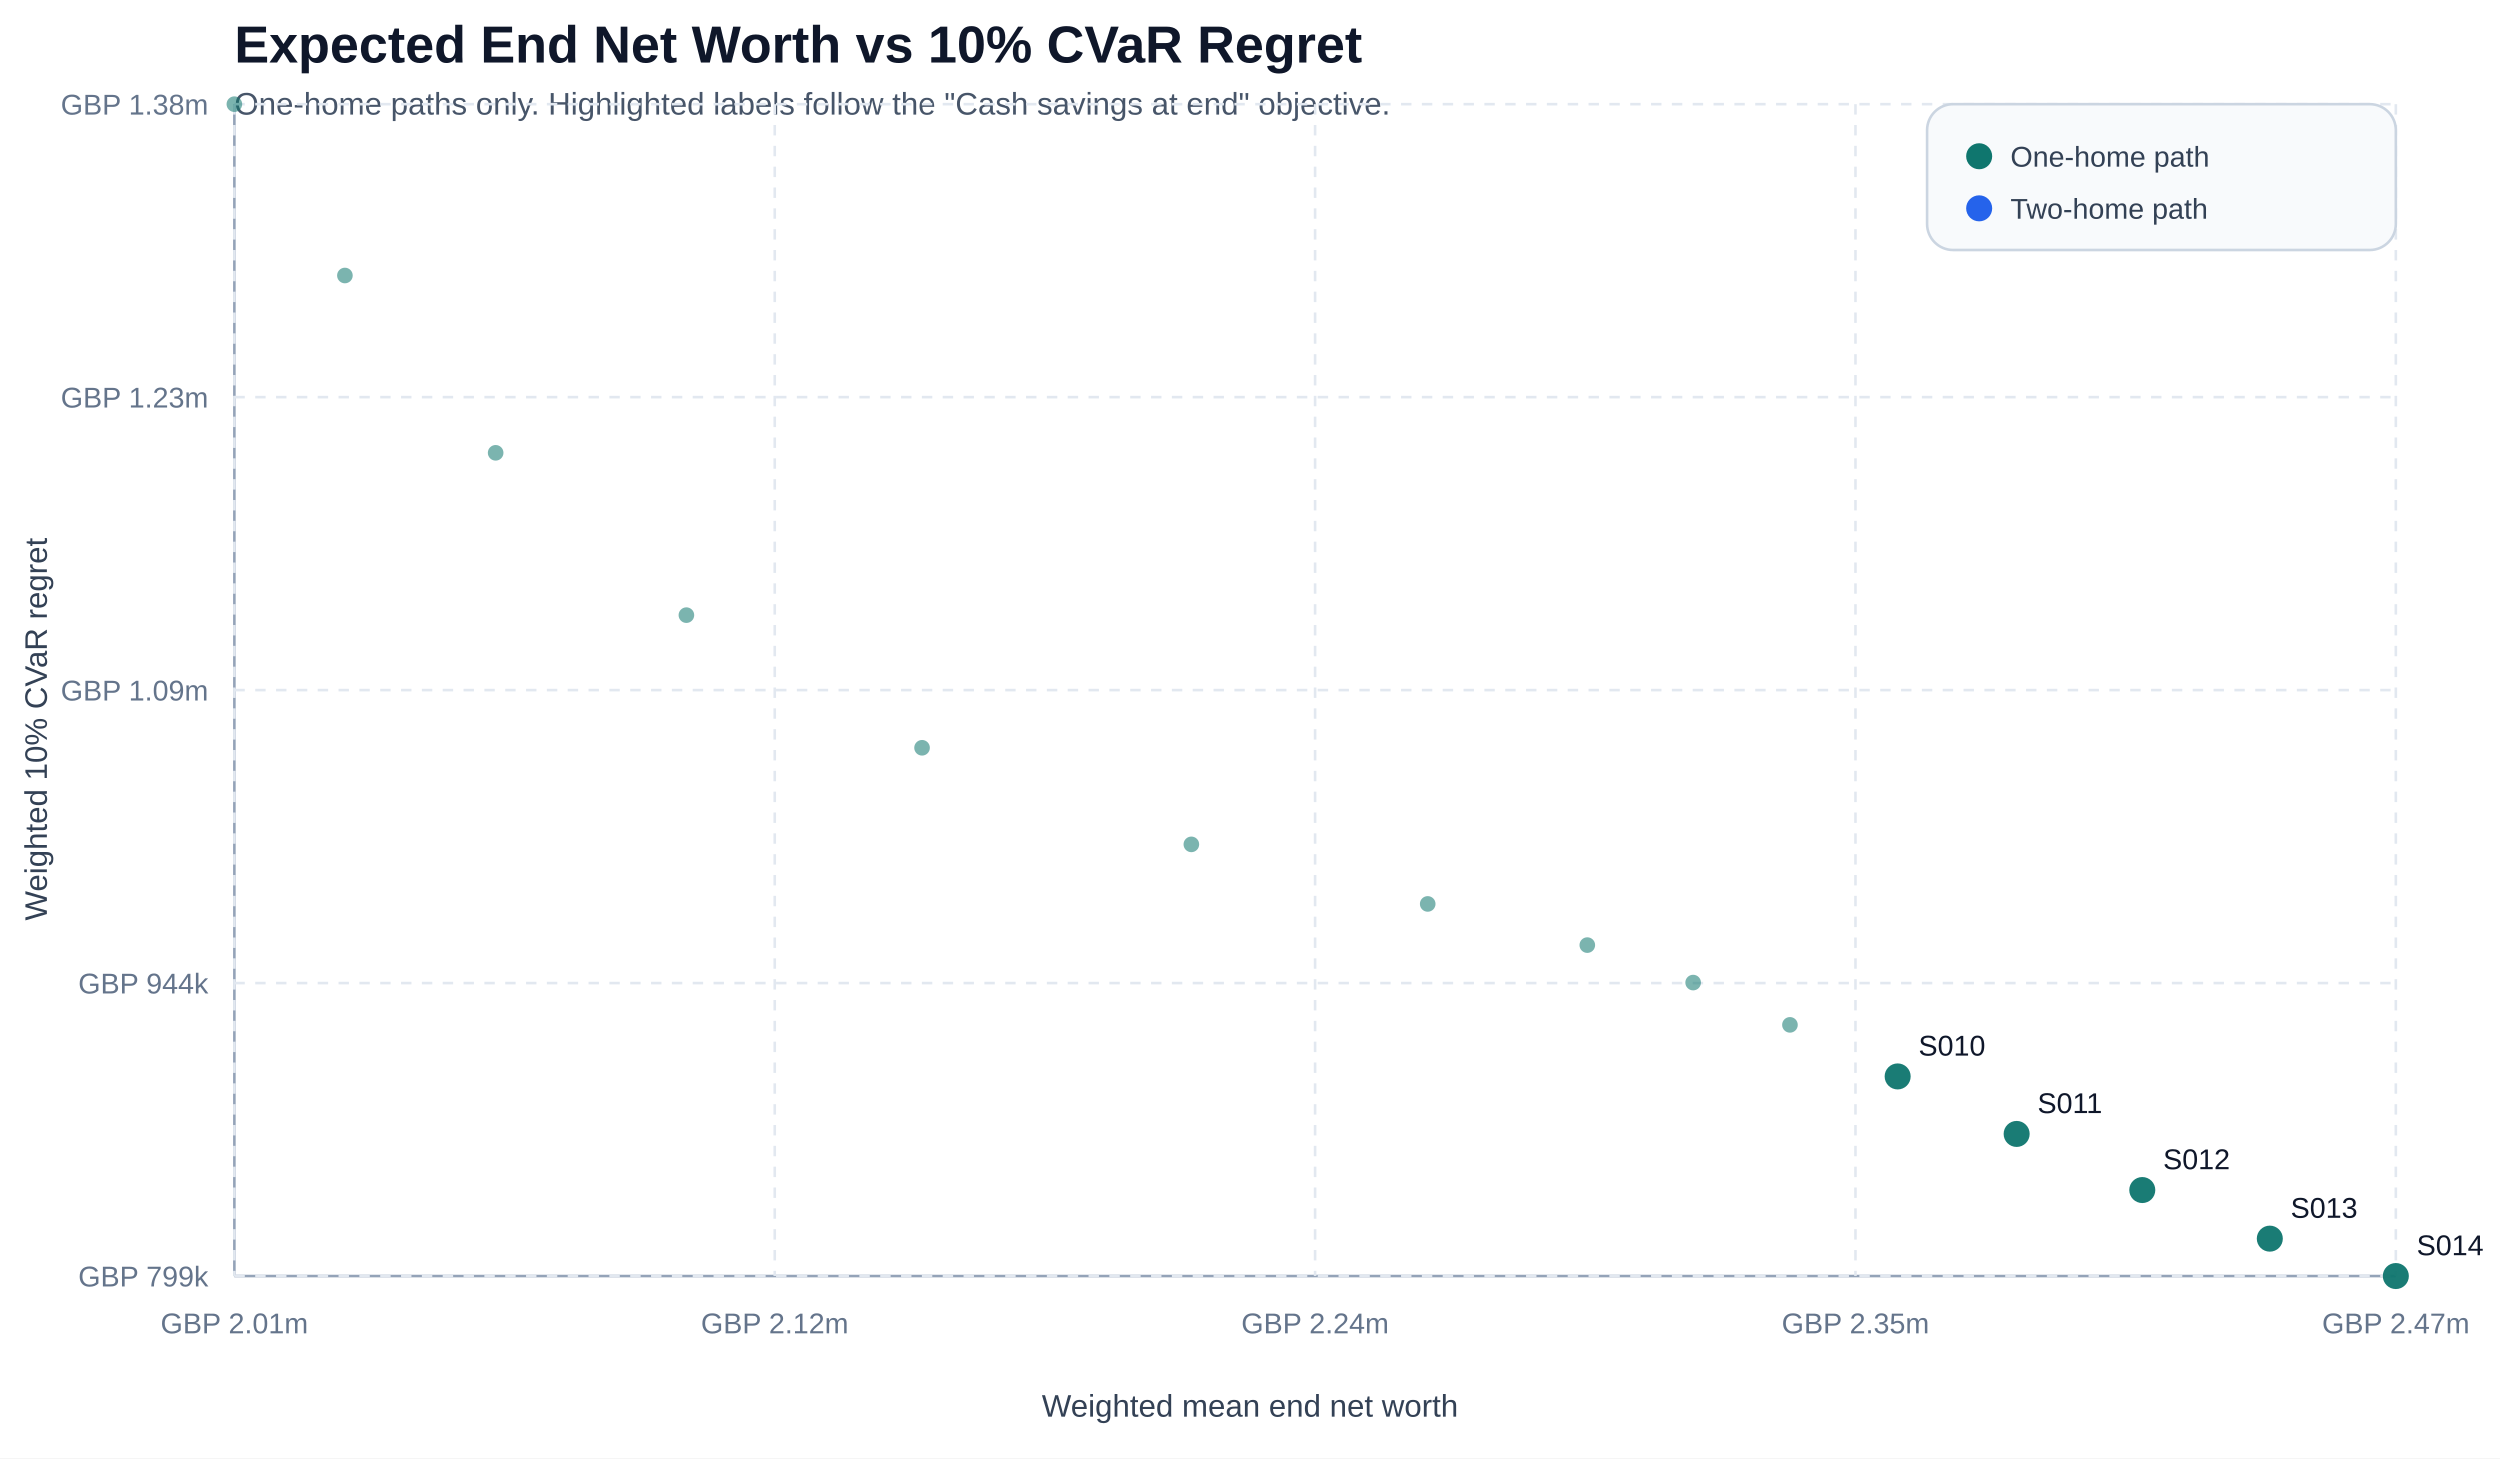
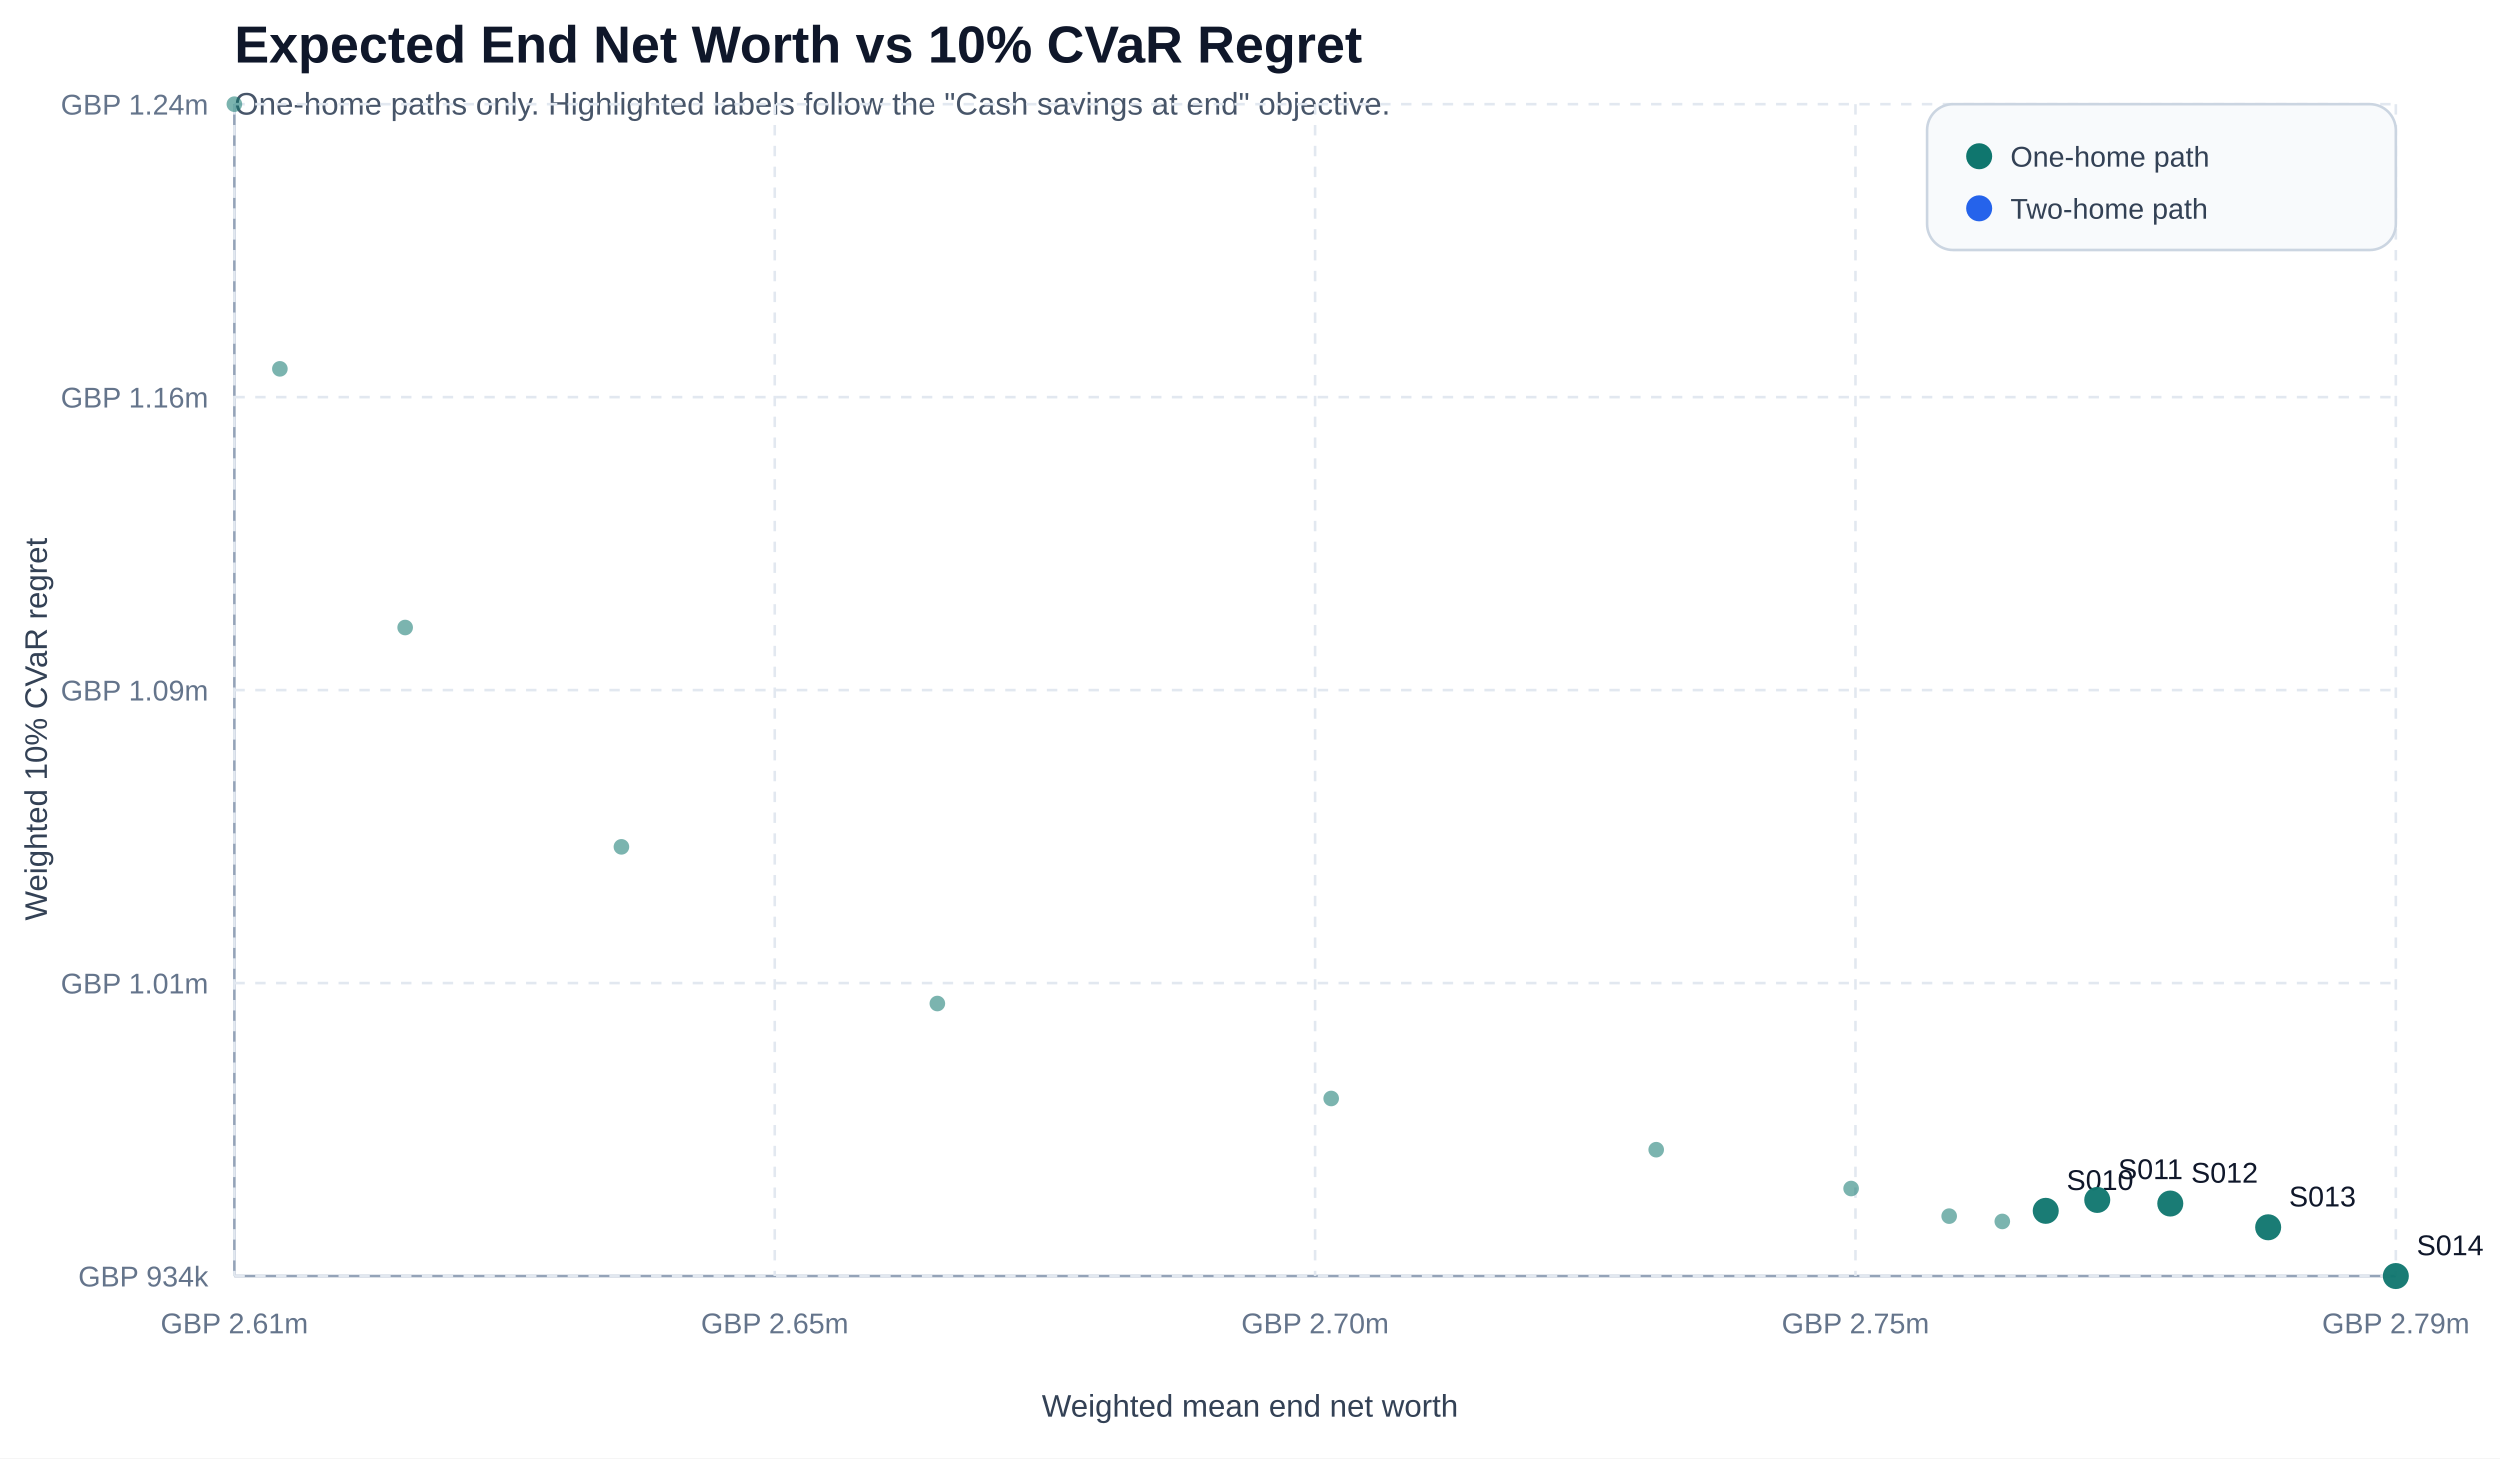
<svg xmlns="http://www.w3.org/2000/svg" width="960" height="560" viewBox="0 0 960 560">
  <rect width="960" height="560" fill="#ffffff" />
  <text x="90" y="24" font-size="20" font-family="Arial, sans-serif" font-weight="700" fill="#0f172a">Expected End Net Worth vs 10% CVaR Regret</text>
  <text x="90" y="44" font-size="12" font-family="Arial, sans-serif" fill="#475569">One-home paths only. Highlighted labels follow the "Cash savings at end" objective.</text>
  <line x1="90" y1="490" x2="920" y2="490" stroke="#94a3b8" />
  <line x1="90" y1="40" x2="90" y2="490" stroke="#94a3b8" />
  <line x1="90" y1="40" x2="90" y2="490" stroke="#e2e8f0" stroke-dasharray="4 4" />
  <line x1="90" y1="490" x2="920" y2="490" stroke="#e2e8f0" stroke-dasharray="4 4" />
-   <text x="90" y="512" text-anchor="middle" font-size="11" font-family="Arial, sans-serif" fill="#64748b">GBP 2.01m</text>
-   <text x="80" y="494" text-anchor="end" font-size="11" font-family="Arial, sans-serif" fill="#64748b">GBP 799k</text>
+   <text x="90" y="512" text-anchor="middle" font-size="11" font-family="Arial, sans-serif" fill="#64748b">GBP 2.61m</text>
+   <text x="80" y="494" text-anchor="end" font-size="11" font-family="Arial, sans-serif" fill="#64748b">GBP 934k</text>
  <line x1="297.5" y1="40" x2="297.5" y2="490" stroke="#e2e8f0" stroke-dasharray="4 4" />
  <line x1="90" y1="377.5" x2="920" y2="377.5" stroke="#e2e8f0" stroke-dasharray="4 4" />
-   <text x="297.5" y="512" text-anchor="middle" font-size="11" font-family="Arial, sans-serif" fill="#64748b">GBP 2.12m</text>
-   <text x="80" y="381.5" text-anchor="end" font-size="11" font-family="Arial, sans-serif" fill="#64748b">GBP 944k</text>
+   <text x="297.5" y="512" text-anchor="middle" font-size="11" font-family="Arial, sans-serif" fill="#64748b">GBP 2.65m</text>
+   <text x="80" y="381.5" text-anchor="end" font-size="11" font-family="Arial, sans-serif" fill="#64748b">GBP 1.01m</text>
  <line x1="505" y1="40" x2="505" y2="490" stroke="#e2e8f0" stroke-dasharray="4 4" />
  <line x1="90" y1="265" x2="920" y2="265" stroke="#e2e8f0" stroke-dasharray="4 4" />
-   <text x="505" y="512" text-anchor="middle" font-size="11" font-family="Arial, sans-serif" fill="#64748b">GBP 2.24m</text>
+   <text x="505" y="512" text-anchor="middle" font-size="11" font-family="Arial, sans-serif" fill="#64748b">GBP 2.70m</text>
  <text x="80" y="269" text-anchor="end" font-size="11" font-family="Arial, sans-serif" fill="#64748b">GBP 1.09m</text>
  <line x1="712.5" y1="40" x2="712.5" y2="490" stroke="#e2e8f0" stroke-dasharray="4 4" />
  <line x1="90" y1="152.5" x2="920" y2="152.5" stroke="#e2e8f0" stroke-dasharray="4 4" />
-   <text x="712.5" y="512" text-anchor="middle" font-size="11" font-family="Arial, sans-serif" fill="#64748b">GBP 2.35m</text>
-   <text x="80" y="156.5" text-anchor="end" font-size="11" font-family="Arial, sans-serif" fill="#64748b">GBP 1.23m</text>
+   <text x="712.5" y="512" text-anchor="middle" font-size="11" font-family="Arial, sans-serif" fill="#64748b">GBP 2.75m</text>
+   <text x="80" y="156.5" text-anchor="end" font-size="11" font-family="Arial, sans-serif" fill="#64748b">GBP 1.16m</text>
  <line x1="920" y1="40" x2="920" y2="490" stroke="#e2e8f0" stroke-dasharray="4 4" />
  <line x1="90" y1="40" x2="920" y2="40" stroke="#e2e8f0" stroke-dasharray="4 4" />
-   <text x="920" y="512" text-anchor="middle" font-size="11" font-family="Arial, sans-serif" fill="#64748b">GBP 2.47m</text>
-   <text x="80" y="44" text-anchor="end" font-size="11" font-family="Arial, sans-serif" fill="#64748b">GBP 1.38m</text>
+   <text x="920" y="512" text-anchor="middle" font-size="11" font-family="Arial, sans-serif" fill="#64748b">GBP 2.79m</text>
+   <text x="80" y="44" text-anchor="end" font-size="11" font-family="Arial, sans-serif" fill="#64748b">GBP 1.24m</text>
  <polyline points="920,490" fill="none" stroke="#0f766e" stroke-width="2.5" />
-   <circle cx="354.068" cy="287.147" r="3" fill="#0f766e" opacity="0.55" />
-   <circle cx="457.48" cy="324.239" r="3" fill="#0f766e" opacity="0.55" />
-   <circle cx="263.576" cy="236.216" r="3" fill="#0f766e" opacity="0.55" />
-   <circle cx="548.241" cy="347.108" r="3" fill="#0f766e" opacity="0.55" />
-   <circle cx="190.327" cy="173.881" r="3" fill="#0f766e" opacity="0.55" />
-   <circle cx="609.526" cy="362.92" r="3" fill="#0f766e" opacity="0.55" />
-   <circle cx="650.169" cy="377.31" r="3" fill="#0f766e" opacity="0.55" />
-   <circle cx="132.444" cy="105.794" r="3" fill="#0f766e" opacity="0.55" />
+   <circle cx="511.175" cy="421.819" r="3" fill="#0f766e" opacity="0.55" />
+   <circle cx="635.981" cy="441.484" r="3" fill="#0f766e" opacity="0.55" />
+   <circle cx="359.944" cy="385.354" r="3" fill="#0f766e" opacity="0.55" />
+   <circle cx="238.624" cy="325.188" r="3" fill="#0f766e" opacity="0.55" />
+   <circle cx="710.829" cy="456.392" r="3" fill="#0f766e" opacity="0.55" />
+   <circle cx="155.58" cy="240.967" r="3" fill="#0f766e" opacity="0.55" />
+   <circle cx="107.472" cy="141.635" r="3" fill="#0f766e" opacity="0.55" />
+   <circle cx="748.483" cy="466.997" r="3" fill="#0f766e" opacity="0.55" />
+   <circle cx="768.883" cy="469.034" r="3" fill="#0f766e" opacity="0.55" />
+   <circle cx="90" cy="40" r="3" fill="#0f766e" opacity="0.55" />
  <circle cx="920" cy="490" r="5" fill="#0f766e" opacity="0.95" />
  <text x="928" y="482" font-size="11" font-family="Arial, sans-serif" fill="#0f172a">S014</text>
-   <circle cx="871.607" cy="475.64" r="5" fill="#0f766e" opacity="0.95" />
-   <text x="879.607" y="467.64" font-size="11" font-family="Arial, sans-serif" fill="#0f172a">S013</text>
-   <circle cx="822.636" cy="456.979" r="5" fill="#0f766e" opacity="0.95" />
-   <text x="830.636" y="448.979" font-size="11" font-family="Arial, sans-serif" fill="#0f172a">S012</text>
-   <circle cx="774.394" cy="435.431" r="5" fill="#0f766e" opacity="0.95" />
-   <text x="782.394" y="427.431" font-size="11" font-family="Arial, sans-serif" fill="#0f172a">S011</text>
-   <circle cx="728.7" cy="413.349" r="5" fill="#0f766e" opacity="0.95" />
-   <text x="736.7" y="405.349" font-size="11" font-family="Arial, sans-serif" fill="#0f172a">S010</text>
-   <circle cx="687.34" cy="393.548" r="3" fill="#0f766e" opacity="0.55" />
-   <circle cx="90" cy="40" r="3" fill="#0f766e" opacity="0.55" />
+   <circle cx="870.976" cy="471.28" r="5" fill="#0f766e" opacity="0.95" />
+   <text x="878.976" y="463.28" font-size="11" font-family="Arial, sans-serif" fill="#0f172a">S013</text>
+   <circle cx="785.563" cy="464.962" r="5" fill="#0f766e" opacity="0.95" />
+   <text x="793.563" y="456.962" font-size="11" font-family="Arial, sans-serif" fill="#0f172a">S010</text>
+   <circle cx="833.387" cy="462.159" r="5" fill="#0f766e" opacity="0.95" />
+   <text x="841.387" y="454.159" font-size="11" font-family="Arial, sans-serif" fill="#0f172a">S012</text>
+   <circle cx="805.344" cy="460.778" r="5" fill="#0f766e" opacity="0.95" />
+   <text x="813.344" y="452.778" font-size="11" font-family="Arial, sans-serif" fill="#0f172a">S011</text>
  <text x="480" y="544" text-anchor="middle" font-size="12" font-family="Arial, sans-serif" fill="#334155">Weighted mean end net worth</text>
  <text x="18" y="280" transform="rotate(-90 18 280)" text-anchor="middle" font-size="12" font-family="Arial, sans-serif" fill="#334155">Weighted 10% CVaR regret</text>
  <rect x="740" y="40" width="180" height="56" rx="10" fill="#f8fafc" stroke="#cbd5e1" />
  <circle cx="760" cy="60" r="5" fill="#0f766e" />
  <text x="772" y="64" font-size="11" font-family="Arial, sans-serif" fill="#334155">One-home path</text>
  <circle cx="760" cy="80" r="5" fill="#2563eb" />
  <text x="772" y="84" font-size="11" font-family="Arial, sans-serif" fill="#334155">Two-home path</text>
</svg>
